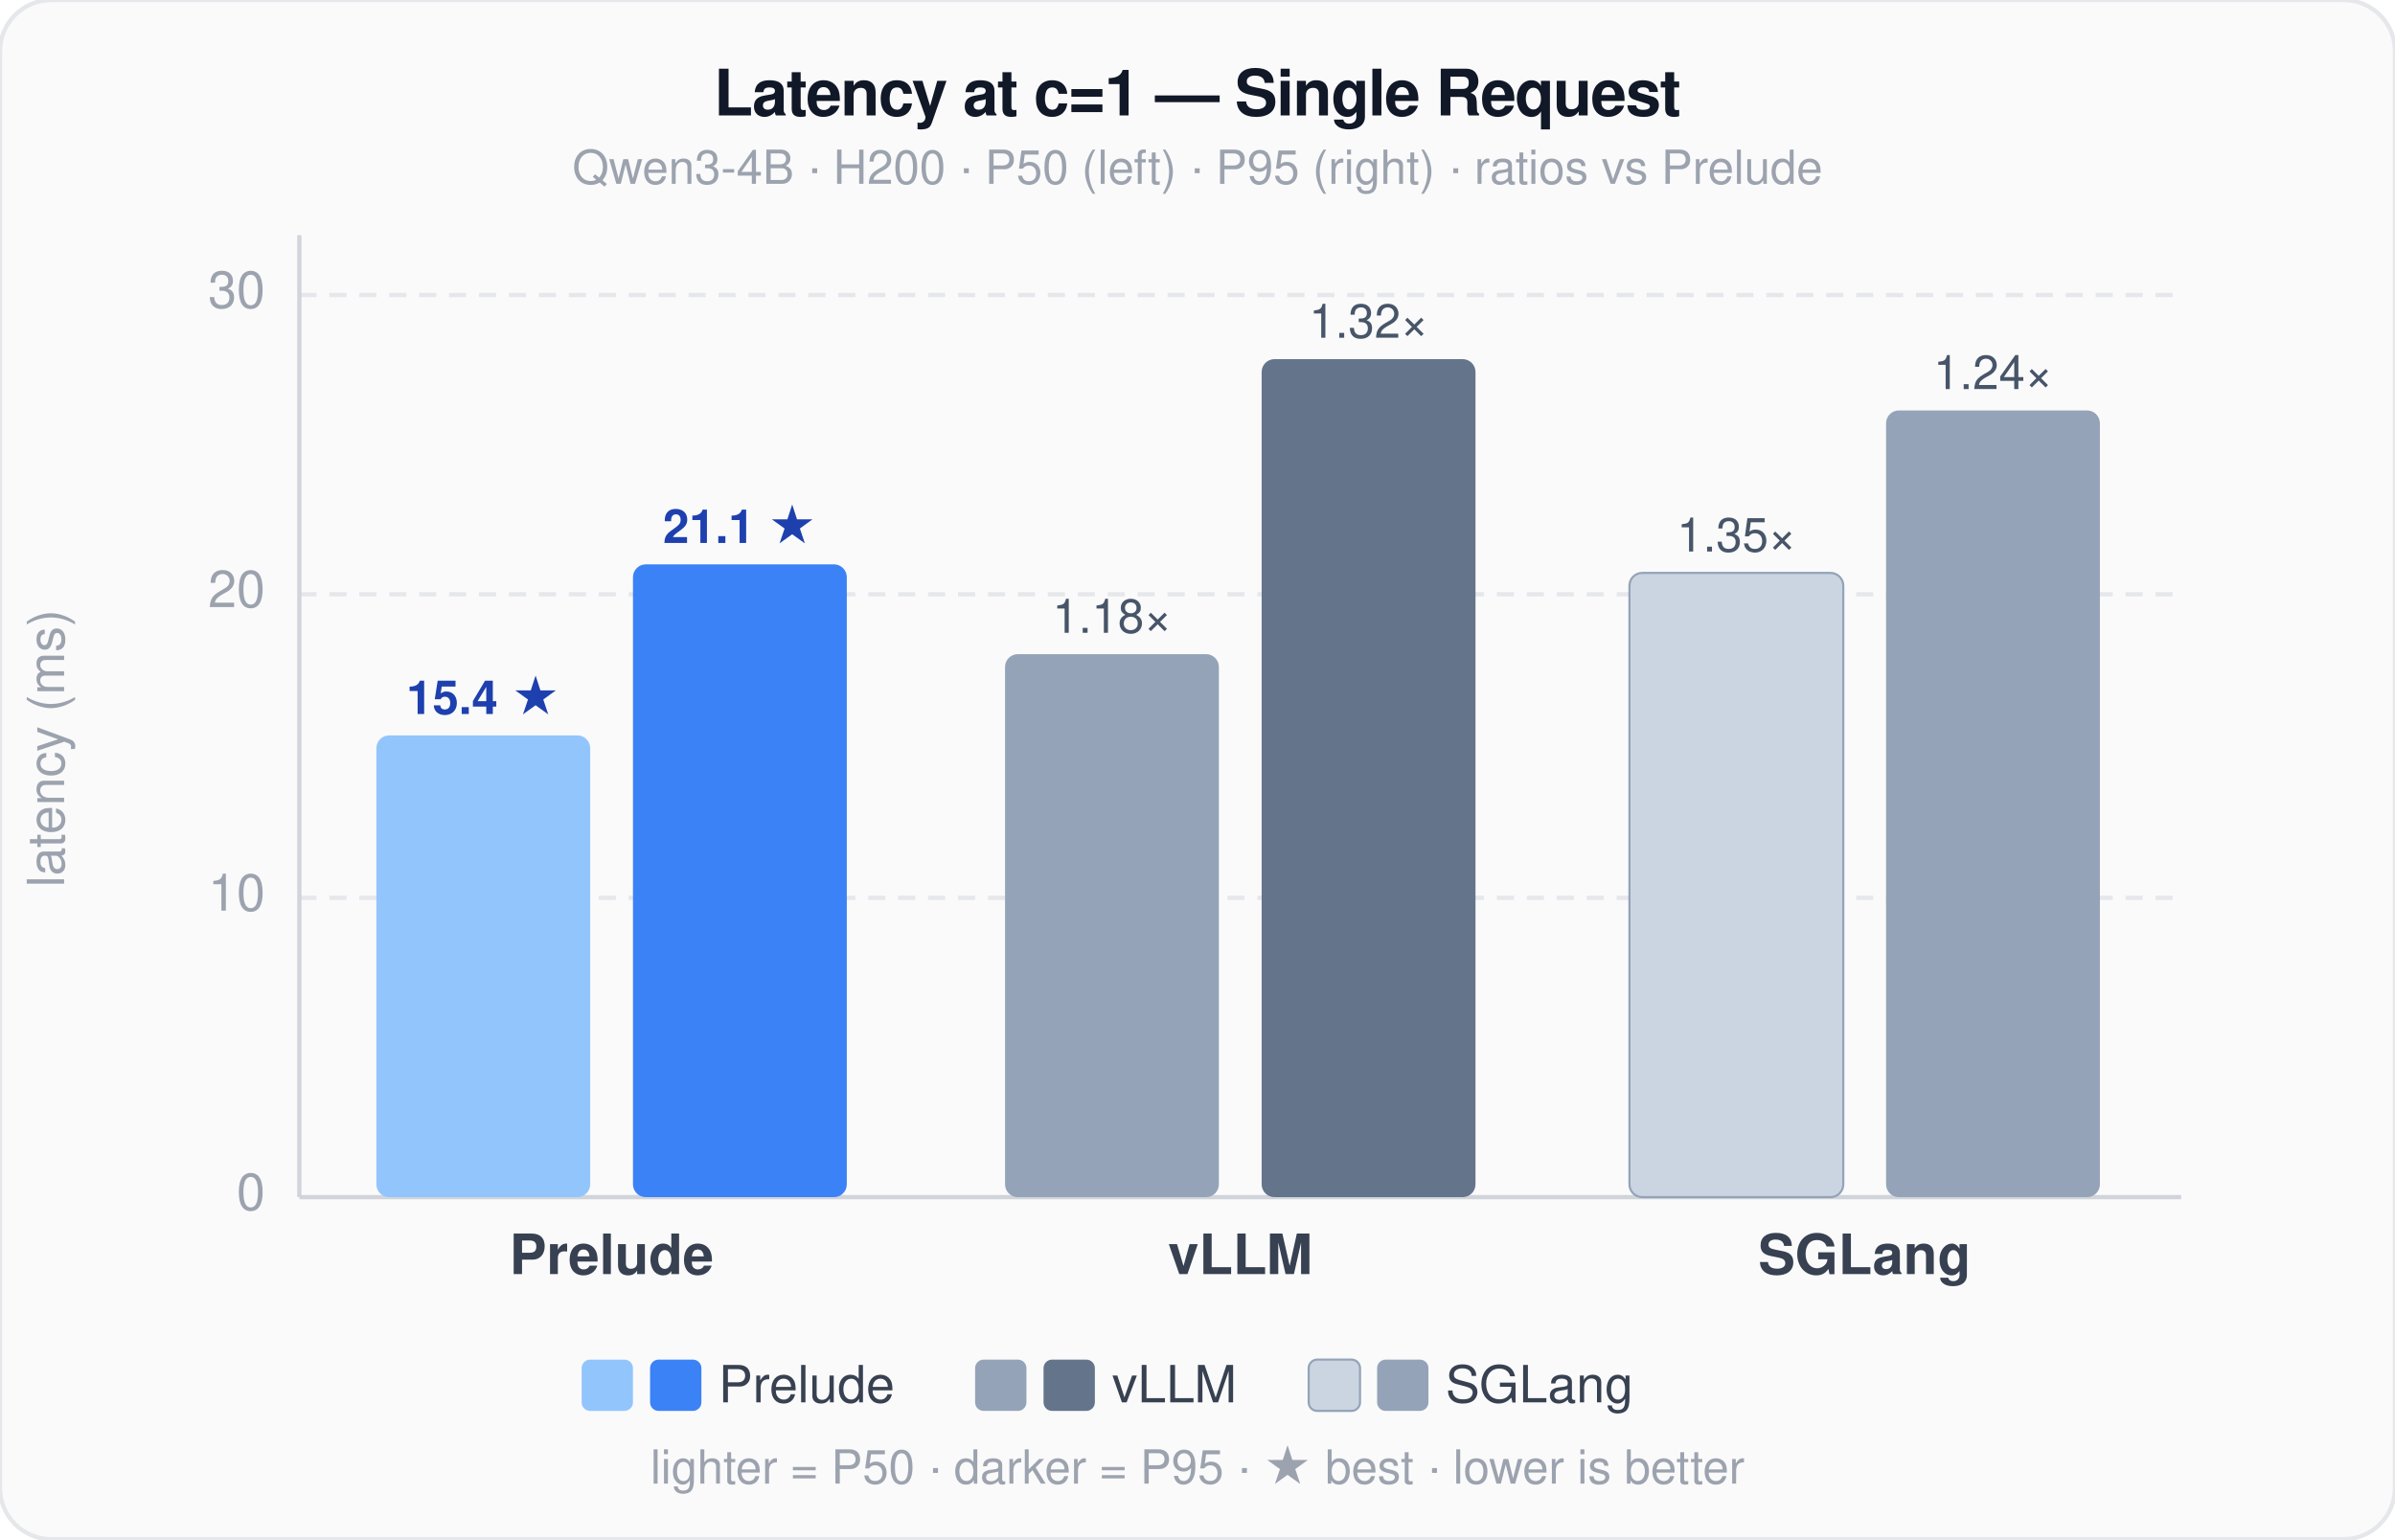
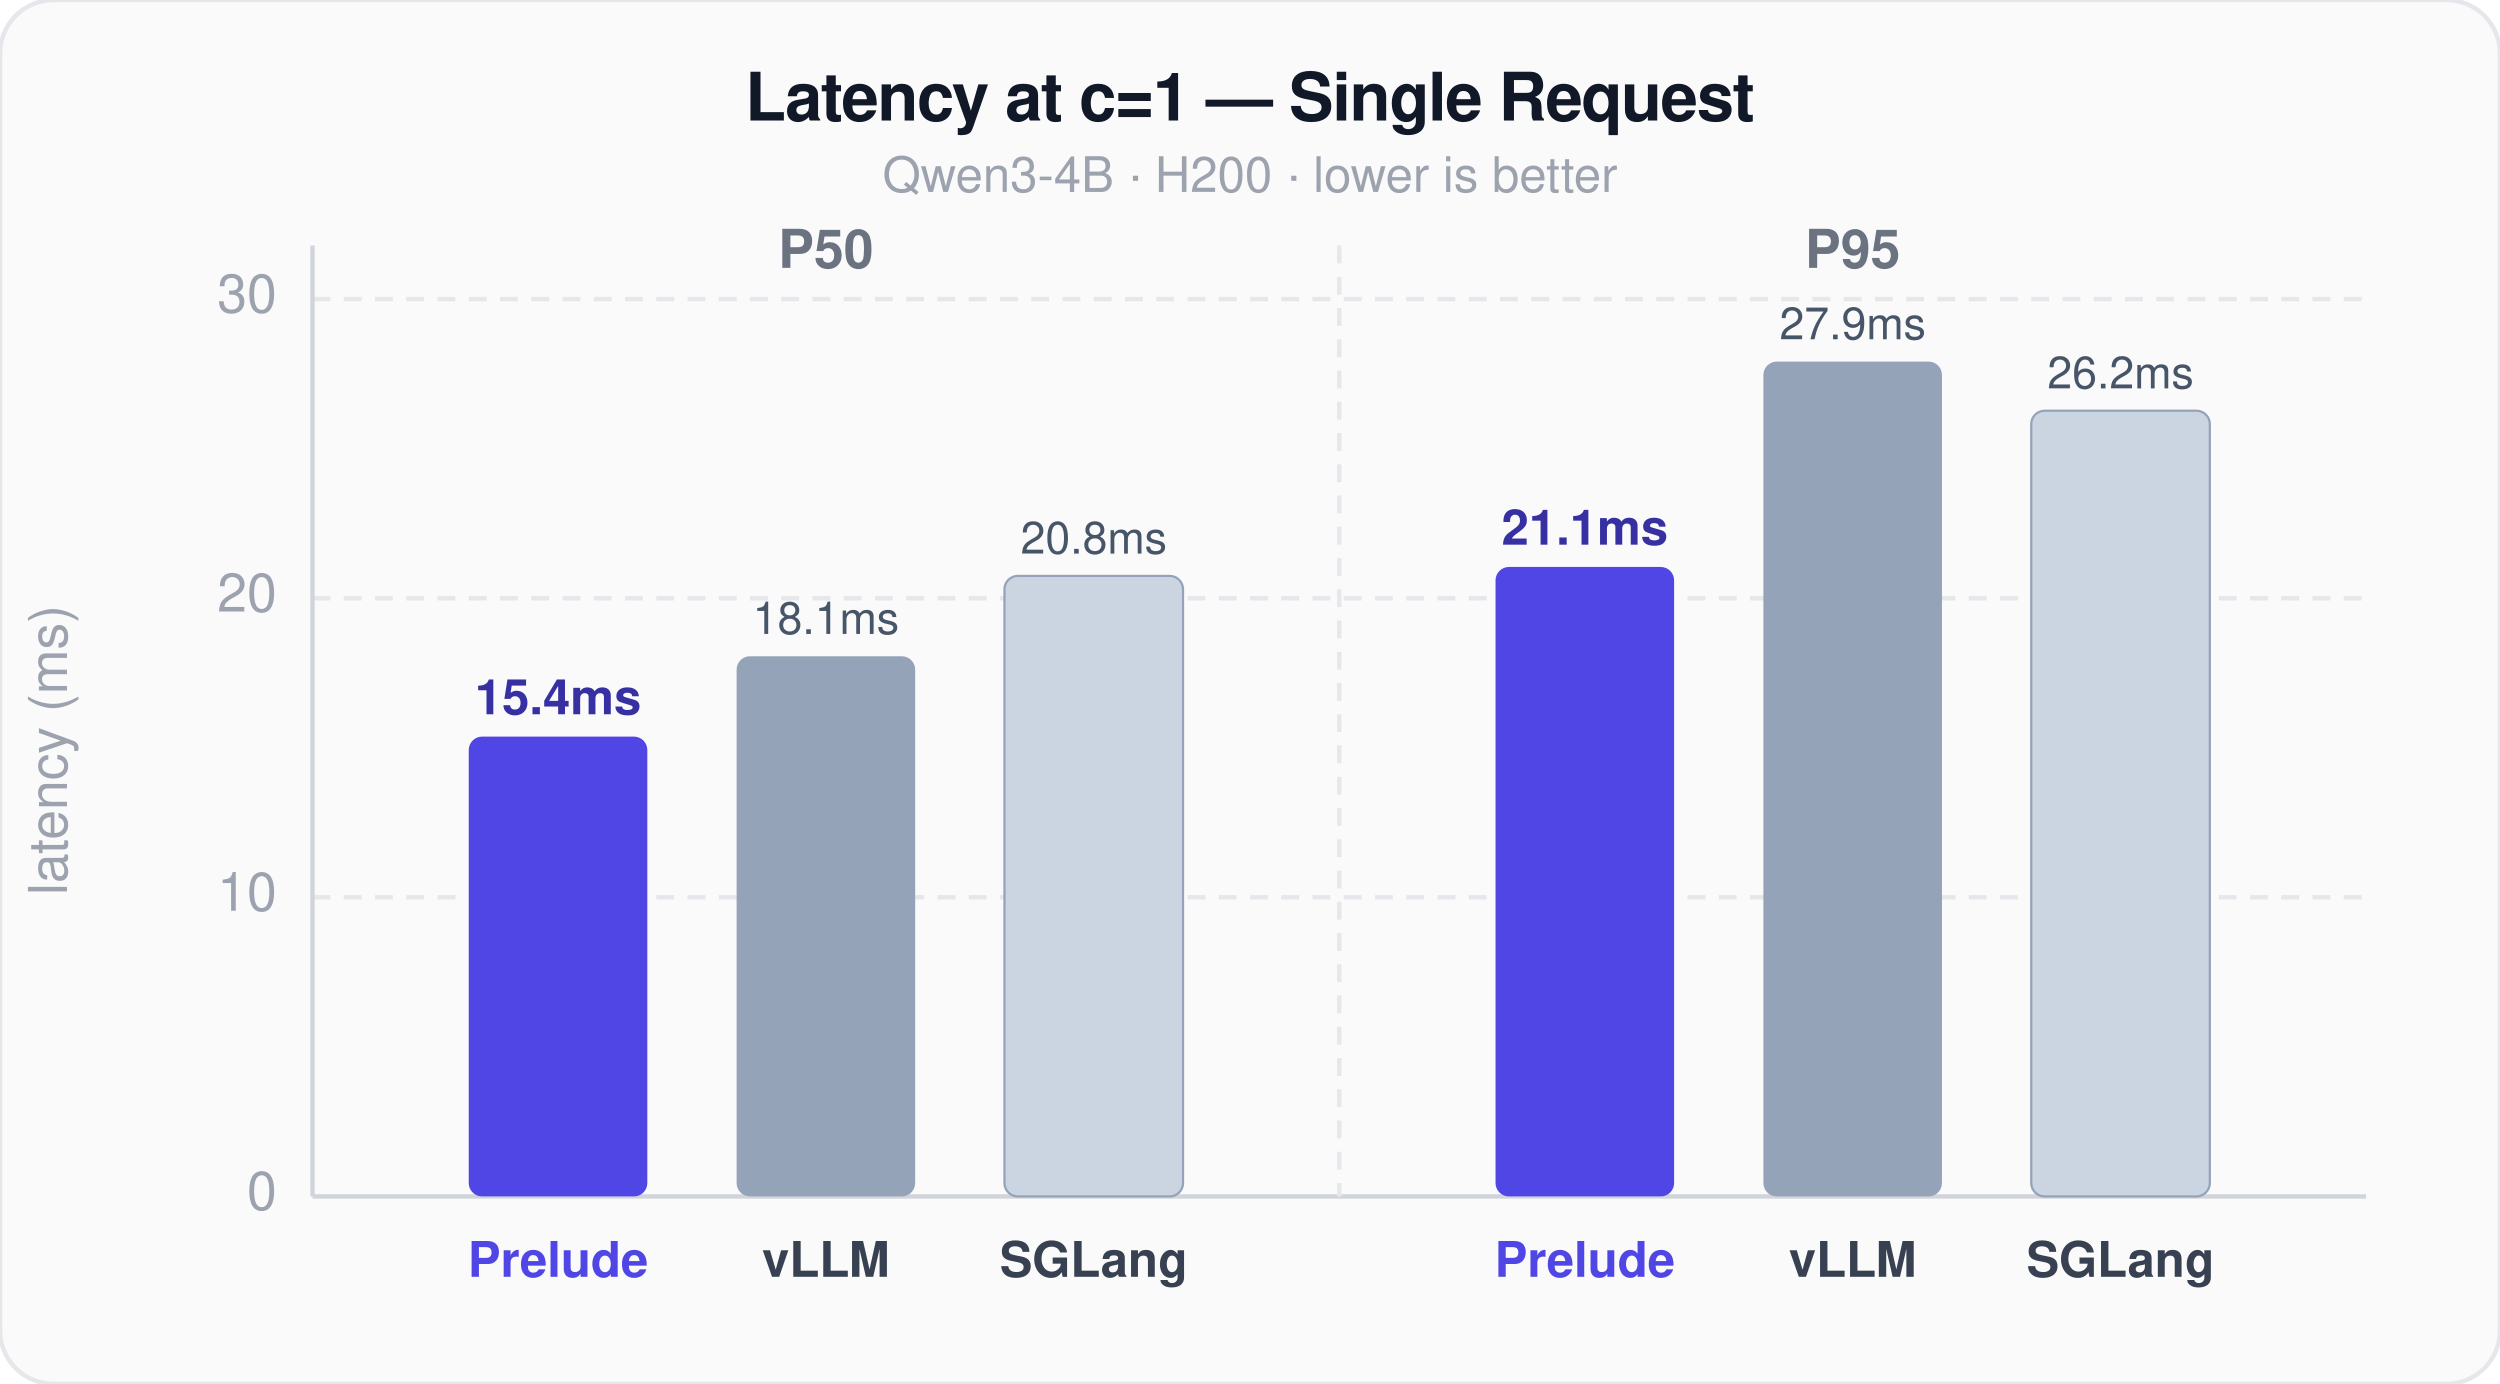
- <svg xmlns="http://www.w3.org/2000/svg" viewBox="0 0 560 360" font-family="-apple-system,BlinkMacSystemFont,'Segoe UI',Helvetica,Arial,sans-serif">
-   <rect width="560" height="360" fill="#FAFAFA" rx="12" stroke="#E5E7EB" stroke-width="1" />
+ <svg xmlns="http://www.w3.org/2000/svg" viewBox="0 0 560 310" font-family="-apple-system,BlinkMacSystemFont,'Segoe UI',Helvetica,Arial,sans-serif">
+   <rect width="560" height="310" fill="#FAFAFA" rx="12" stroke="#E5E7EB" stroke-width="1" />
  <text x="280" y="27" text-anchor="middle" font-size="15" font-weight="700" fill="#111827" letter-spacing="-0.3">Latency at c=1 — Single Request</text>
-   <text x="280" y="43" text-anchor="middle" font-size="11" fill="#9CA3AF">Qwen3-4B · H200 · P50 (left) · P95 (right) · ratios vs Prelude</text>
-   <line x1="70" y1="280" x2="510" y2="280" stroke="#D1D5DB" stroke-width="1" />
-   <line x1="70" y1="210" x2="510" y2="210" stroke="#E5E7EB" stroke-width="1" stroke-dasharray="4,3" />
-   <line x1="70" y1="139" x2="510" y2="139" stroke="#E5E7EB" stroke-width="1" stroke-dasharray="4,3" />
-   <line x1="70" y1="69" x2="510" y2="69" stroke="#E5E7EB" stroke-width="1" stroke-dasharray="4,3" />
-   <line x1="70" y1="55" x2="70" y2="280" stroke="#D1D5DB" stroke-width="1" />
-   <text x="62" y="283" text-anchor="end" font-size="12" fill="#9CA3AF">0</text>
-   <text x="62" y="213" text-anchor="end" font-size="12" fill="#9CA3AF">10</text>
-   <text x="62" y="142" text-anchor="end" font-size="12" fill="#9CA3AF">20</text>
-   <text x="62" y="72" text-anchor="end" font-size="12" fill="#9CA3AF">30</text>
-   <text x="15" y="175" text-anchor="middle" font-size="12" fill="#9CA3AF" transform="rotate(-90,15,175)">latency (ms)</text>
-   <rect x="88" y="172" width="50" height="108" fill="#93C5FD" rx="3" />
-   <rect x="148" y="132" width="50" height="148" fill="#3B82F6" rx="3" />
-   <text x="113" y="167" text-anchor="middle" font-size="11" font-weight="700" fill="#1E40AF">15.4 ★</text>
-   <text x="173" y="127" text-anchor="middle" font-size="11" font-weight="700" fill="#1E40AF">21.1 ★</text>
-   <text x="143" y="298" text-anchor="middle" font-size="13" fill="#374151" font-weight="600">Prelude</text>
-   <rect x="235" y="153" width="50" height="127" fill="#94A3B8" rx="3" />
-   <rect x="295" y="84" width="50" height="196" fill="#64748B" rx="3" />
-   <text x="260" y="148" text-anchor="middle" font-size="11" fill="#475569">1.18×</text>
-   <text x="320" y="79" text-anchor="middle" font-size="11" fill="#475569">1.32×</text>
-   <text x="290" y="298" text-anchor="middle" font-size="13" fill="#374151" font-weight="600">vLLM</text>
-   <rect x="381" y="134" width="50" height="146" fill="#CBD5E1" rx="3" stroke="#94A3B8" stroke-width="0.5" />
-   <rect x="441" y="96" width="50" height="184" fill="#94A3B8" rx="3" />
-   <text x="406" y="129" text-anchor="middle" font-size="11" fill="#475569">1.35×</text>
-   <text x="466" y="91" text-anchor="middle" font-size="11" fill="#475569">1.24×</text>
-   <text x="436" y="298" text-anchor="middle" font-size="13" fill="#374151" font-weight="600">SGLang</text>
-   <rect x="136" y="318" width="12" height="12" fill="#93C5FD" rx="2" />
-   <rect x="152" y="318" width="12" height="12" fill="#3B82F6" rx="2" />
-   <text x="168" y="328" font-size="12" fill="#374151">Prelude</text>
-   <rect x="228" y="318" width="12" height="12" fill="#94A3B8" rx="2" />
-   <rect x="244" y="318" width="12" height="12" fill="#64748B" rx="2" />
-   <text x="260" y="328" font-size="12" fill="#374151">vLLM</text>
-   <rect x="306" y="318" width="12" height="12" fill="#CBD5E1" rx="2" stroke="#94A3B8" stroke-width="0.5" />
-   <rect x="322" y="318" width="12" height="12" fill="#94A3B8" rx="2" />
-   <text x="338" y="328" font-size="12" fill="#374151">SGLang</text>
-   <text x="280" y="347" text-anchor="middle" font-size="11" fill="#9CA3AF">lighter = P50 · darker = P95 · ★ best · lower is better</text>
+   <text x="280" y="43" text-anchor="middle" font-size="11" fill="#9CA3AF">Qwen3-4B · H200 · lower is better</text>
+   <line x1="70" y1="268" x2="530" y2="268" stroke="#D1D5DB" stroke-width="1" />
+   <line x1="70" y1="201" x2="530" y2="201" stroke="#E5E7EB" stroke-width="1" stroke-dasharray="4,3" />
+   <line x1="70" y1="134" x2="530" y2="134" stroke="#E5E7EB" stroke-width="1" stroke-dasharray="4,3" />
+   <line x1="70" y1="67" x2="530" y2="67" stroke="#E5E7EB" stroke-width="1" stroke-dasharray="4,3" />
+   <line x1="70" y1="55" x2="70" y2="268" stroke="#D1D5DB" stroke-width="1" />
+   <text x="62" y="271" text-anchor="end" font-size="12" fill="#9CA3AF">0</text>
+   <text x="62" y="204" text-anchor="end" font-size="12" fill="#9CA3AF">10</text>
+   <text x="62" y="137" text-anchor="end" font-size="12" fill="#9CA3AF">20</text>
+   <text x="62" y="70" text-anchor="end" font-size="12" fill="#9CA3AF">30</text>
+   <text x="15" y="168" text-anchor="middle" font-size="12" fill="#9CA3AF" transform="rotate(-90,15,168)">latency (ms)</text>
+   <line x1="300" y1="55" x2="300" y2="268" stroke="#E5E7EB" stroke-width="1" stroke-dasharray="4,3" />
+   <text x="185" y="60" text-anchor="middle" font-size="12" font-weight="600" fill="#6B7280">P50</text>
+   <text x="415" y="60" text-anchor="middle" font-size="12" font-weight="600" fill="#6B7280">P95</text>
+   <rect x="105" y="165" width="40" height="103" fill="#4F46E5" rx="3" />
+   <text x="125" y="160" text-anchor="middle" font-size="11" font-weight="700" fill="#3730A3">15.4ms</text>
+   <rect x="165" y="147" width="40" height="121" fill="#94A3B8" rx="3" />
+   <text x="185" y="142" text-anchor="middle" font-size="10" fill="#475569">18.1ms</text>
+   <rect x="225" y="129" width="40" height="139" fill="#CBD5E1" rx="3" stroke="#94A3B8" stroke-width="0.5" />
+   <text x="245" y="124" text-anchor="middle" font-size="10" fill="#475569">20.8ms</text>
+   <rect x="335" y="127" width="40" height="141" fill="#4F46E5" rx="3" />
+   <text x="355" y="122" text-anchor="middle" font-size="11" font-weight="700" fill="#3730A3">21.1ms</text>
+   <rect x="395" y="81" width="40" height="187" fill="#94A3B8" rx="3" />
+   <text x="415" y="76" text-anchor="middle" font-size="10" fill="#475569">27.9ms</text>
+   <rect x="455" y="92" width="40" height="176" fill="#CBD5E1" rx="3" stroke="#94A3B8" stroke-width="0.5" />
+   <text x="475" y="87" text-anchor="middle" font-size="10" fill="#475569">26.2ms</text>
+   <text x="125" y="286" text-anchor="middle" font-size="11" fill="#4F46E5" font-weight="600">Prelude</text>
+   <text x="185" y="286" text-anchor="middle" font-size="11" fill="#374151" font-weight="600">vLLM</text>
+   <text x="245" y="286" text-anchor="middle" font-size="11" fill="#374151" font-weight="600">SGLang</text>
+   <text x="355" y="286" text-anchor="middle" font-size="11" fill="#4F46E5" font-weight="600">Prelude</text>
+   <text x="415" y="286" text-anchor="middle" font-size="11" fill="#374151" font-weight="600">vLLM</text>
+   <text x="475" y="286" text-anchor="middle" font-size="11" fill="#374151" font-weight="600">SGLang</text>
</svg>
